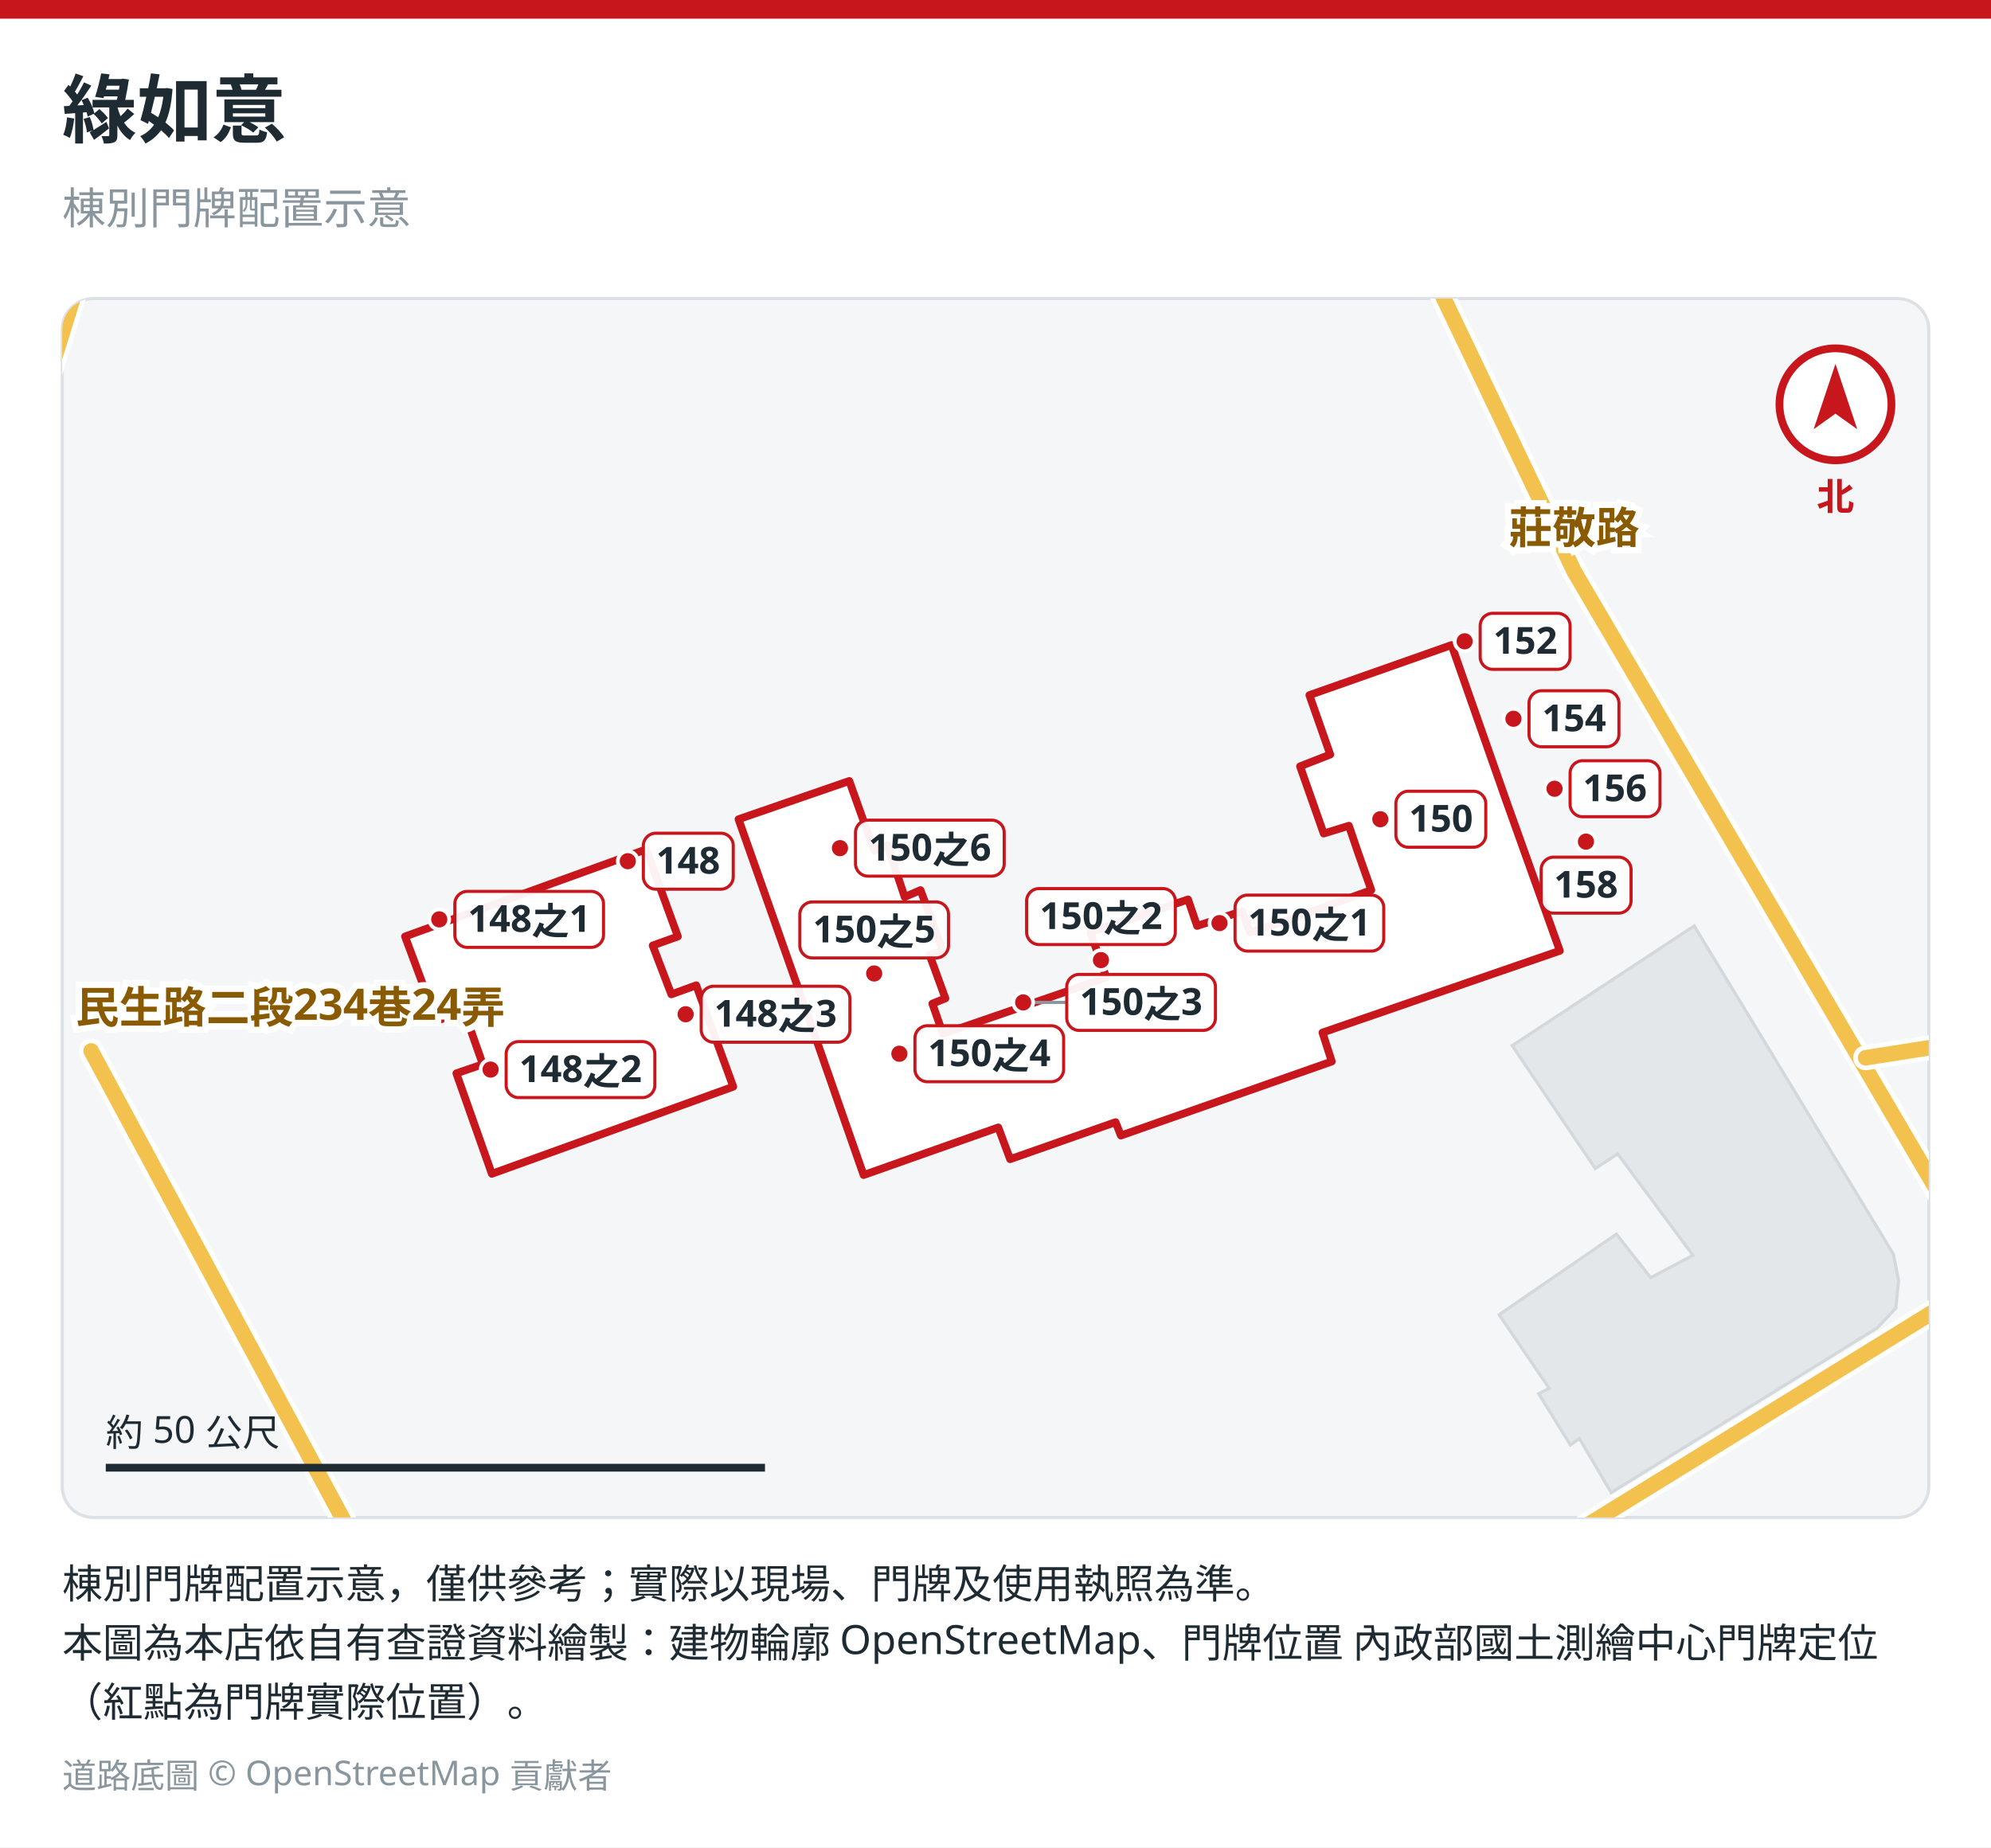
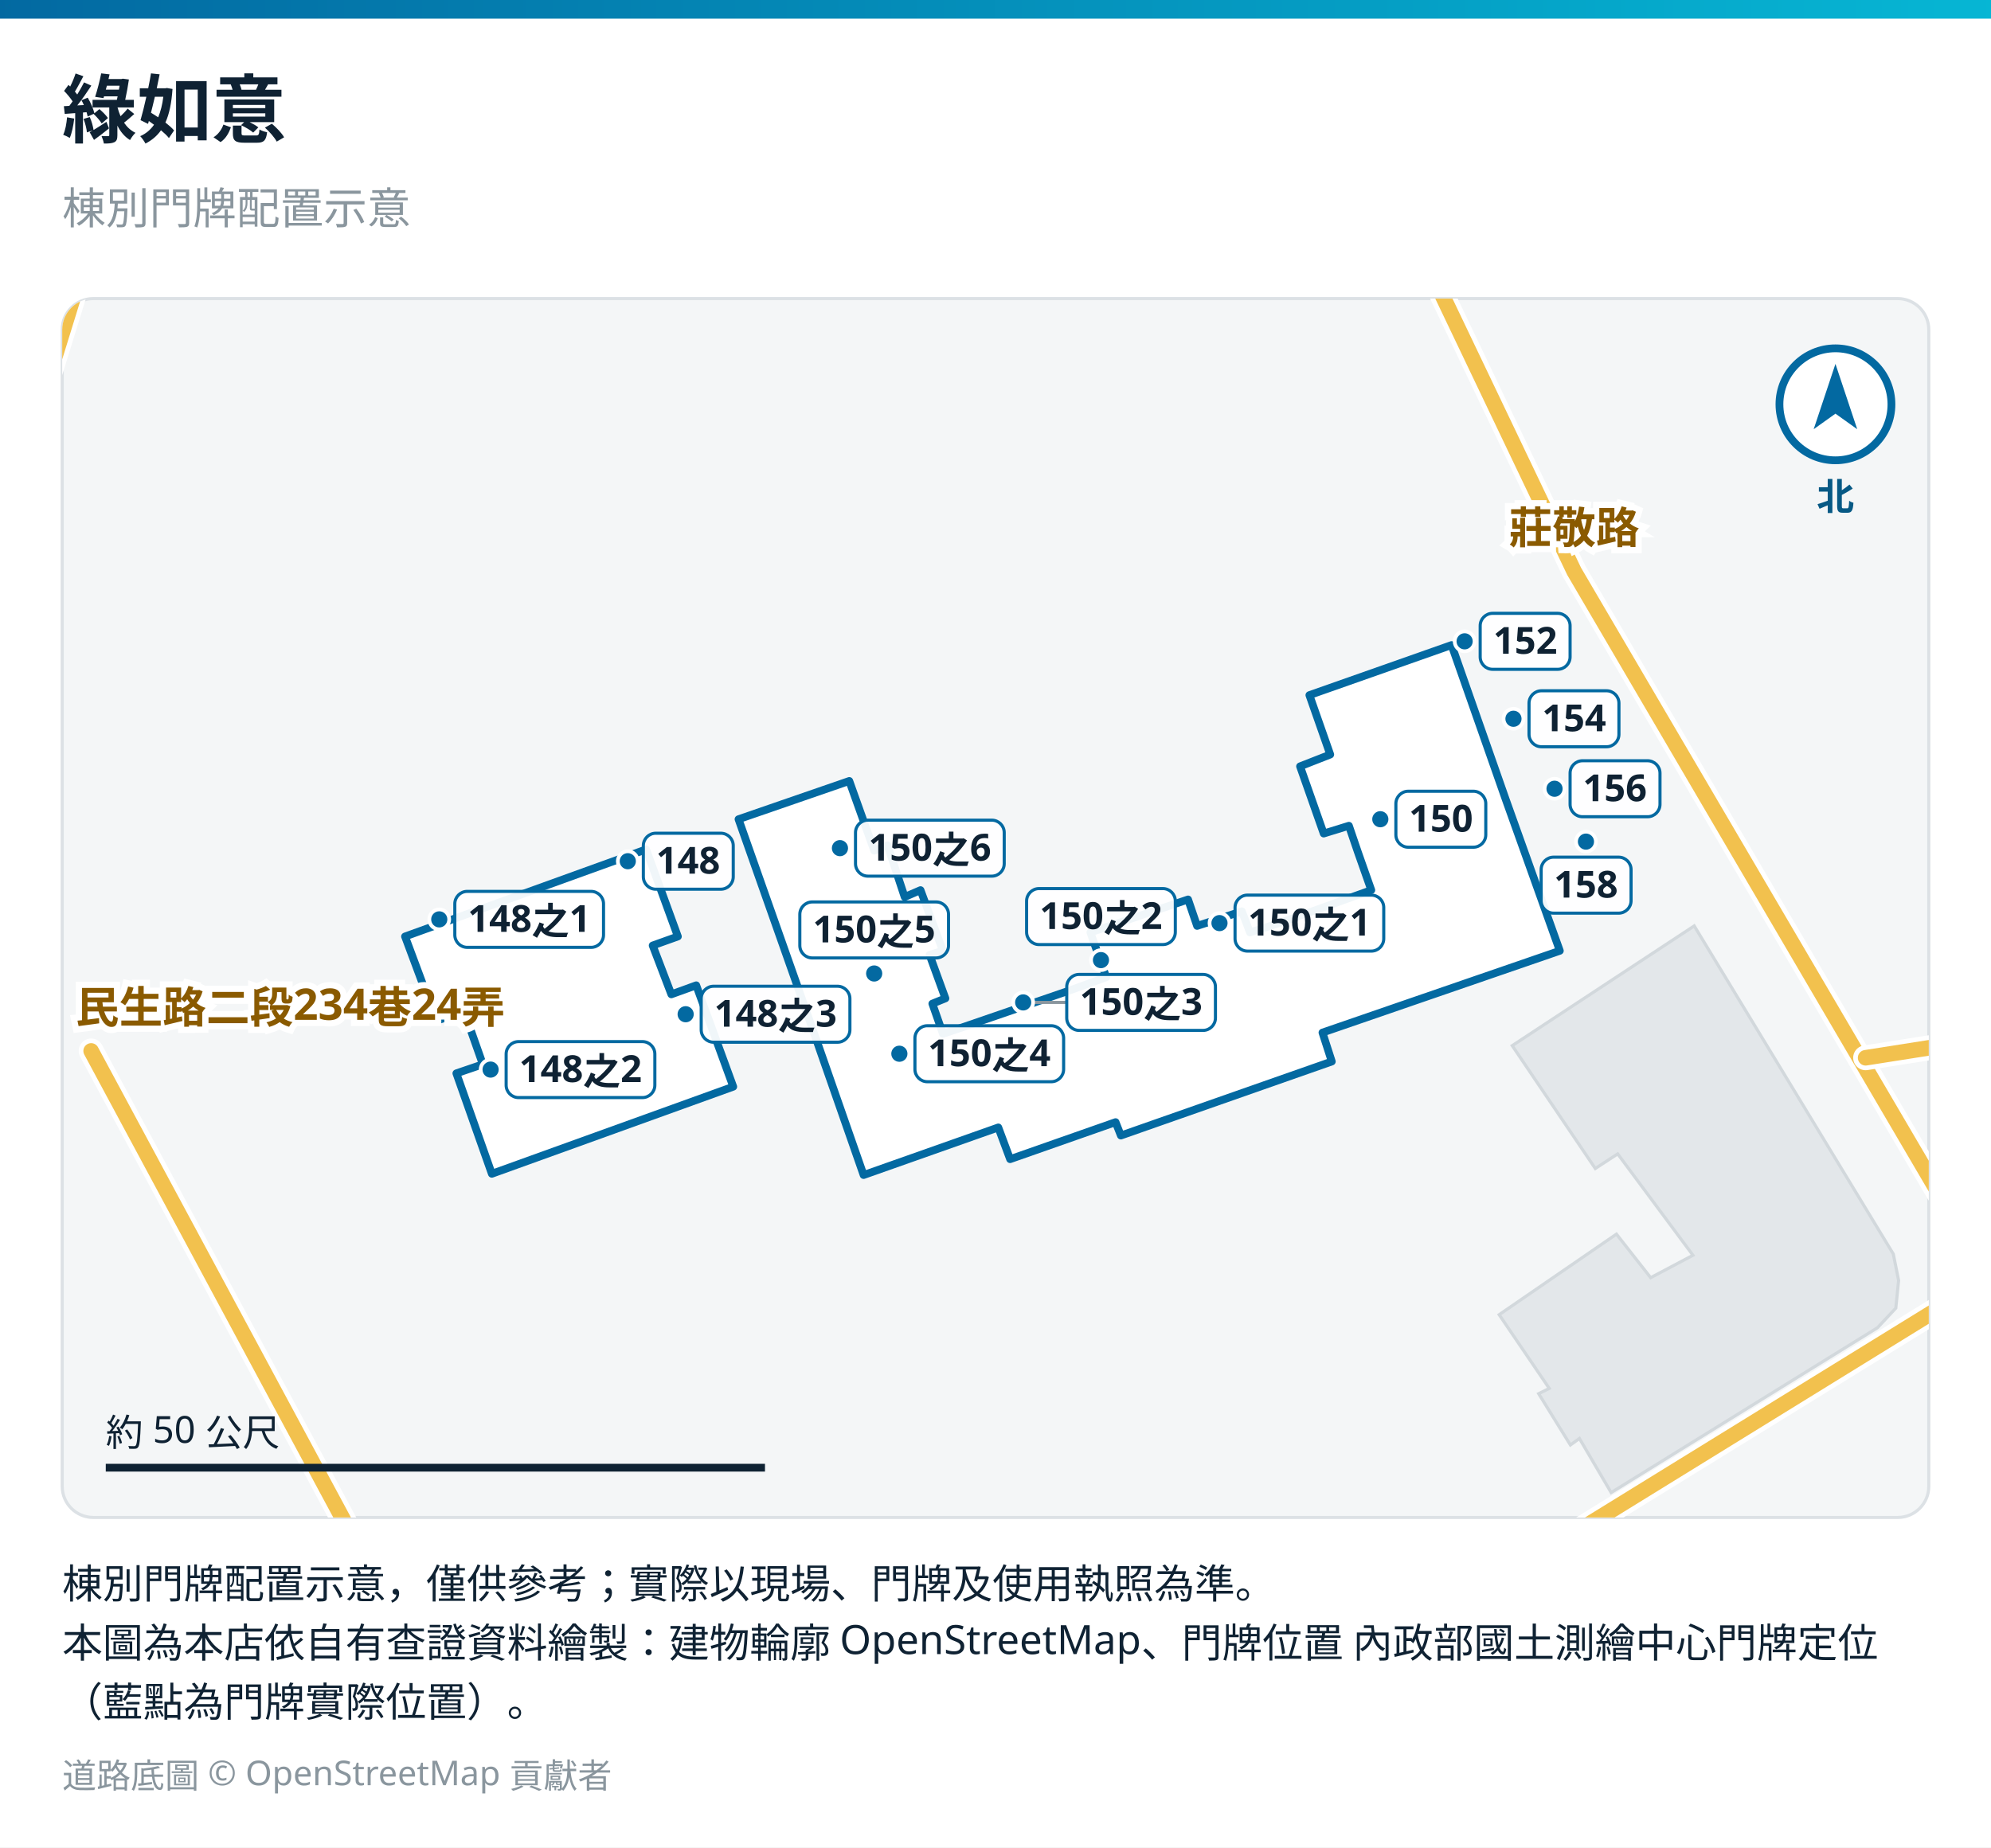
<svg xmlns="http://www.w3.org/2000/svg" viewBox="0 0 640 594" preserveAspectRatio="xMidYMin meet" style="width:100%;height:auto;max-width:1280px" font-family="Noto Sans TC, Microsoft JhengHei, PingFang TC, sans-serif">
+   <defs>
+     <linearGradient id="band" x1="0" x2="1" y1="0" y2="0">
+       <stop offset="0" stop-color="#0369A1" />
+       <stop offset="1" stop-color="#06B6D4" />
+     </linearGradient>
+   </defs>
  <rect width="100%" height="100%" fill="#FFFFFF" />
-   <rect width="100%" height="6" fill="#C8161D" />
-   <text x="20" y="44" font-size="24" font-weight="700" fill="#1F2B33">綠如意</text>
+   <rect width="100%" height="6" fill="url(#band)" />
+   <text x="20" y="44" font-size="24" font-weight="700" fill="#0F2233">綠如意</text>
  <text x="20" y="72" font-size="14" fill="#8A969E">棟別門牌配置示意</text>
  <defs>
    <clipPath id="c">
      <rect x="20.0" y="96.0" width="600.0" height="391.9" rx="10" />
    </clipPath>
  </defs>
  <rect x="20.0" y="96.0" width="600.0" height="391.9" rx="10" fill="#F4F6F7" stroke="#DCE1E5" />
  <g clip-path="url(#c)">
    <path d="M815.8,521.4 L801.4,568.0 L782.3,604.9 L794.2,678.6 L807.7,669.3 L862.4,666.3 L858.2,605.7 L870.9,598.5 L1043.3,577.8 L1037.4,499.8 Z" fill="#E3E7EA" stroke="#D2D8DC" stroke-width="1" />
    <path d="M-197.0,-100.2 L-219.8,29.9 L-99.1,50.6 L-76.2,-79.4 Z" fill="#E3E7EA" stroke="#D2D8DC" stroke-width="1" />
    <path d="M-95.3,57.4 L-498.7,-26.5 L-520.7,-31.1 L-523.7,-9.5 L-524.9,-0.2 L-627.5,-17.6 L-605.0,-147.2 L-597.4,-191.7 L-594.8,-205.7 L-498.2,-194.7 L-499.9,-181.6 L-502.0,-166.3 L-463.5,-158.3 L-76.2,-79.4 Z" fill="#E3E7EA" stroke="#D2D8DC" stroke-width="1" />
    <path d="M591.2,4.9 L537.8,34.1 L500.9,-33.3 L554.8,-62.5 L563.7,-46.8 L580.6,-56.1 L600.1,-20.5 L582.3,-10.8 Z" fill="#E3E7EA" stroke="#D2D8DC" stroke-width="1" />
    <path d="M517.9,479.9 L603.5,426.9 L609.4,420.6 L610.3,411.7 L608.6,403.2 L544.6,297.7 L486.1,336.2 L512.8,375.7 L520.0,371.0 L544.2,403.6 L530.6,410.8 L519.6,396.8 L481.9,422.7 L498.0,446.4 L494.6,448.1 L504.8,464.6 L507.7,462.5 Z" fill="#E3E7EA" stroke="#D2D8DC" stroke-width="1" />
    <path d="M-41.4,325.7 L-29.2,271.4 L17.9,282.0 L5.6,336.2 Z" fill="#E3E7EA" stroke="#D2D8DC" stroke-width="1" />
    <path d="M-222.4,275.7 L-197.4,141.3 L-161.4,148.1 L-164.3,164.2 L-44.0,186.2 L-66.0,304.5 Z" fill="#E3E7EA" stroke="#D2D8DC" stroke-width="1" />
    <path d="M2247.2,-163.3 L2000.6,-109.5 L1742.9,-90.0 L1202.2,-101.5 L1003.5,-74.4 L916.2,-18.4 L845.0,49.0 L721.3,221.0 L699.7,307.9 L670.9,569.7 L528.9,796.4 L437.4,889.7 L336.5,966.8 L-118.1,1253.6" fill="none" stroke="#FFFFFF" stroke-width="10" stroke-linecap="round" stroke-linejoin="round" />
    <path d="M2247.2,-163.3 L2000.6,-109.5 L1742.9,-90.0 L1202.2,-101.5 L1003.5,-74.4 L916.2,-18.4 L845.0,49.0 L721.3,221.0 L699.7,307.9 L670.9,569.7 L528.9,796.4 L437.4,889.7 L336.5,966.8 L-118.1,1253.6" fill="none" stroke="#F2C14E" stroke-width="7" stroke-linecap="round" stroke-linejoin="round" />
    <path d="M-44.4,1301.5 L403.9,995.6 L589.5,809.1 L693.3,644.3 L732.3,504.0 L759.4,268.9 L820.4,155.3 L878.1,79.5 L959.0,3.6 L1045.9,-32.8 L1170.0,-55.7 L1715.8,-43.4 L2048.9,-68.8 L2273.5,-117.6" fill="none" stroke="#FFFFFF" stroke-width="10" stroke-linecap="round" stroke-linejoin="round" />
    <path d="M-44.4,1301.5 L403.9,995.6 L589.5,809.1 L693.3,644.3 L732.3,504.0 L759.4,268.9 L820.4,155.3 L878.1,79.5 L959.0,3.6 L1045.9,-32.8 L1170.0,-55.7 L1715.8,-43.4 L2048.9,-68.8 L2273.5,-117.6" fill="none" stroke="#F2C14E" stroke-width="7" stroke-linecap="round" stroke-linejoin="round" />
    <path d="M29.3,337.9 L173.8,606.6" fill="none" stroke="#FFFFFF" stroke-width="8" stroke-linecap="round" stroke-linejoin="round" />
    <path d="M29.3,337.9 L173.8,606.6" fill="none" stroke="#F2C14E" stroke-width="5" stroke-linecap="round" stroke-linejoin="round" />
    <path d="M637.8,411.7 L270.9,638.0 L173.8,606.6" fill="none" stroke="#FFFFFF" stroke-width="8" stroke-linecap="round" stroke-linejoin="round" />
    <path d="M637.8,411.7 L270.9,638.0 L173.8,606.6" fill="none" stroke="#F2C14E" stroke-width="5" stroke-linecap="round" stroke-linejoin="round" />
    <path d="M1751.0,-2507.9 L403.9,-429.5 L362.0,-339.6 L349.2,-261.2 L367.0,-107.4 L506.0,183.7 L686.1,490.9" fill="none" stroke="#FFFFFF" stroke-width="8" stroke-linecap="round" stroke-linejoin="round" />
    <path d="M1751.0,-2507.9 L403.9,-429.5 L362.0,-339.6 L349.2,-261.2 L367.0,-107.4 L506.0,183.7 L686.1,490.9" fill="none" stroke="#F2C14E" stroke-width="5" stroke-linecap="round" stroke-linejoin="round" />
    <path d="M1744.6,657.9 L1692.1,727.8 L1588.7,803.6 L1485.7,834.6 L952.2,893.0 L878.9,888.8 L820.4,868.5 L693.3,644.3 L648.0,612.5" fill="none" stroke="#FFFFFF" stroke-width="8" stroke-linecap="round" stroke-linejoin="round" />
    <path d="M1744.6,657.9 L1692.1,727.8 L1588.7,803.6 L1485.7,834.6 L952.2,893.0 L878.9,888.8 L820.4,868.5 L693.3,644.3 L648.0,612.5" fill="none" stroke="#F2C14E" stroke-width="5" stroke-linecap="round" stroke-linejoin="round" />
    <path d="M699.7,307.9 L667.1,329.5 L599.7,340.1" fill="none" stroke="#FFFFFF" stroke-width="8" stroke-linecap="round" stroke-linejoin="round" />
    <path d="M699.7,307.9 L667.1,329.5 L599.7,340.1" fill="none" stroke="#F2C14E" stroke-width="5" stroke-linecap="round" stroke-linejoin="round" />
    <path d="M45.4,-201.5 L57.7,-15.0 L2.6,163.4" fill="none" stroke="#FFFFFF" stroke-width="8" stroke-linecap="round" stroke-linejoin="round" />
    <path d="M45.4,-201.5 L57.7,-15.0 L2.6,163.4" fill="none" stroke="#F2C14E" stroke-width="5" stroke-linecap="round" stroke-linejoin="round" />
-     <path d="M149.2,325.2 L140.3,328.2 L130.2,301.1 L207.7,273.1 L217.9,301.1 L209.8,304.0 L215.8,319.7 L223.8,316.8 L235.7,349.4 L158.1,377.4 L146.7,345.1 L155.2,342.2 Z" fill="#FFFFFF" stroke="#C8161D" stroke-width="2.5" stroke-linejoin="round" />
-     <path d="M290.8,288.4 L285.3,271.8 L281.0,273.5 L273.0,251.1 L237.4,263.4 L262.8,335.4 L277.6,377.8 L320.9,362.5 L324.7,372.7 L358.6,360.8 L360.3,365.1 L428.1,341.3 L425.1,332.0 L501.4,305.7 L484.0,257.0 L466.6,207.4 L420.9,223.5 L427.6,242.6 L417.9,246.4 L425.5,268.0 L433.6,265.5 L436.5,274.0 L440.8,286.2 L412.4,296.4 L401.8,299.8 L399.2,293.0 L384.8,297.7 L381.9,289.2 L350.5,299.8 L355.6,314.2 L343.7,318.5 L309.4,330.3 L303.1,332.4 L299.7,322.7 L303.9,321.0 L298.8,307.0 L303.1,305.7 L295.9,286.2 Z" fill="#FFFFFF" stroke="#C8161D" stroke-width="2.5" stroke-linejoin="round" />
+     <path d="M149.2,325.2 L140.3,328.2 L130.2,301.1 L207.7,273.1 L217.9,301.1 L209.8,304.0 L215.8,319.7 L223.8,316.8 L235.7,349.4 L158.1,377.4 L146.7,345.1 L155.2,342.2 Z" fill="#FFFFFF" stroke="#0369A1" stroke-width="2.5" stroke-linejoin="round" />
+     <path d="M290.8,288.4 L285.3,271.8 L281.0,273.5 L273.0,251.1 L237.4,263.4 L262.8,335.4 L277.6,377.8 L320.9,362.5 L324.7,372.7 L358.6,360.8 L360.3,365.1 L428.1,341.3 L425.1,332.0 L501.4,305.7 L484.0,257.0 L466.6,207.4 L420.9,223.5 L427.6,242.6 L417.9,246.4 L425.5,268.0 L433.6,265.5 L436.5,274.0 L440.8,286.2 L412.4,296.4 L401.8,299.8 L399.2,293.0 L384.8,297.7 L381.9,289.2 L350.5,299.8 L355.6,314.2 L343.7,318.5 L309.4,330.3 L303.1,332.4 L299.7,322.7 L303.9,321.0 L298.8,307.0 L303.1,305.7 L295.9,286.2 Z" fill="#FFFFFF" stroke="#0369A1" stroke-width="2.5" stroke-linejoin="round" />
  </g>
  <text x="93.3" y="328.9" font-size="14" font-weight="700" fill="#8A5A00" text-anchor="middle" stroke="#FFFFFF" stroke-width="4" paint-order="stroke">民生路二段234巷24弄</text>
  <text x="506.0" y="174.7" font-size="14" font-weight="700" fill="#8A5A00" text-anchor="middle" stroke="#FFFFFF" stroke-width="4" paint-order="stroke">莊敬路</text>
  <line x1="328.9" y1="322.3" x2="342.9" y2="322.3" stroke="#8A969E" stroke-width="1" />
-   <circle cx="141.2" cy="295.6" r="3.2" fill="#C8161D" stroke="#FFFFFF" stroke-width="1.2" />
-   <circle cx="157.7" cy="343.9" r="3.2" fill="#C8161D" stroke="#FFFFFF" stroke-width="1.2" />
-   <circle cx="201.8" cy="276.9" r="3.2" fill="#C8161D" stroke="#FFFFFF" stroke-width="1.2" />
-   <circle cx="220.4" cy="326.1" r="3.2" fill="#C8161D" stroke="#FFFFFF" stroke-width="1.2" />
-   <circle cx="270.0" cy="272.7" r="3.2" fill="#C8161D" stroke="#FFFFFF" stroke-width="1.2" />
-   <circle cx="281.0" cy="313.0" r="3.2" fill="#C8161D" stroke="#FFFFFF" stroke-width="1.2" />
-   <circle cx="289.1" cy="338.8" r="3.2" fill="#C8161D" stroke="#FFFFFF" stroke-width="1.2" />
-   <circle cx="328.9" cy="322.3" r="3.2" fill="#C8161D" stroke="#FFFFFF" stroke-width="1.2" />
-   <circle cx="353.9" cy="308.7" r="3.2" fill="#C8161D" stroke="#FFFFFF" stroke-width="1.2" />
-   <circle cx="392.0" cy="296.8" r="3.2" fill="#C8161D" stroke="#FFFFFF" stroke-width="1.2" />
-   <circle cx="443.7" cy="263.4" r="3.2" fill="#C8161D" stroke="#FFFFFF" stroke-width="1.2" />
-   <circle cx="470.8" cy="206.2" r="3.2" fill="#C8161D" stroke="#FFFFFF" stroke-width="1.2" />
-   <circle cx="486.5" cy="231.1" r="3.2" fill="#C8161D" stroke="#FFFFFF" stroke-width="1.2" />
-   <circle cx="499.7" cy="253.6" r="3.2" fill="#C8161D" stroke="#FFFFFF" stroke-width="1.2" />
-   <circle cx="509.8" cy="270.6" r="3.2" fill="#C8161D" stroke="#FFFFFF" stroke-width="1.2" />
-   <rect x="146.2" y="286.6" width="47.8" height="18.0" rx="4" fill="#FFFFFF" fill-opacity="0.94" stroke="#C8161D" stroke-width="1" />
-   <text x="170.1" y="299.6" font-size="12" font-weight="700" fill="#1F2B33" text-anchor="middle">148之1</text>
-   <rect x="162.7" y="334.9" width="47.8" height="18.0" rx="4" fill="#FFFFFF" fill-opacity="0.94" stroke="#C8161D" stroke-width="1" />
-   <text x="186.6" y="347.9" font-size="12" font-weight="700" fill="#1F2B33" text-anchor="middle">148之2</text>
-   <rect x="206.8" y="267.9" width="28.9" height="18.0" rx="4" fill="#FFFFFF" fill-opacity="0.94" stroke="#C8161D" stroke-width="1" />
-   <text x="221.2" y="280.9" font-size="12" font-weight="700" fill="#1F2B33" text-anchor="middle">148</text>
-   <rect x="225.4" y="317.1" width="47.8" height="18.0" rx="4" fill="#FFFFFF" fill-opacity="0.94" stroke="#C8161D" stroke-width="1" />
-   <text x="249.3" y="330.1" font-size="12" font-weight="700" fill="#1F2B33" text-anchor="middle">148之3</text>
-   <rect x="275.0" y="263.7" width="47.8" height="18.0" rx="4" fill="#FFFFFF" fill-opacity="0.94" stroke="#C8161D" stroke-width="1" />
-   <text x="298.9" y="276.7" font-size="12" font-weight="700" fill="#1F2B33" text-anchor="middle">150之6</text>
-   <rect x="257.1" y="290.0" width="47.8" height="18.0" rx="4" fill="#FFFFFF" fill-opacity="0.94" stroke="#C8161D" stroke-width="1" />
-   <text x="281.0" y="303.0" font-size="12" font-weight="700" fill="#1F2B33" text-anchor="middle">150之5</text>
-   <rect x="294.1" y="329.8" width="47.8" height="18.0" rx="4" fill="#FFFFFF" fill-opacity="0.94" stroke="#C8161D" stroke-width="1" />
-   <text x="318.0" y="342.8" font-size="12" font-weight="700" fill="#1F2B33" text-anchor="middle">150之4</text>
-   <rect x="342.9" y="313.3" width="47.8" height="18.0" rx="4" fill="#FFFFFF" fill-opacity="0.94" stroke="#C8161D" stroke-width="1" />
-   <text x="366.8" y="326.3" font-size="12" font-weight="700" fill="#1F2B33" text-anchor="middle">150之3</text>
-   <rect x="330.0" y="285.7" width="47.8" height="18.0" rx="4" fill="#FFFFFF" fill-opacity="0.94" stroke="#C8161D" stroke-width="1" />
-   <text x="353.9" y="298.7" font-size="12" font-weight="700" fill="#1F2B33" text-anchor="middle">150之2</text>
-   <rect x="397.0" y="287.8" width="47.8" height="18.0" rx="4" fill="#FFFFFF" fill-opacity="0.94" stroke="#C8161D" stroke-width="1" />
-   <text x="420.9" y="300.8" font-size="12" font-weight="700" fill="#1F2B33" text-anchor="middle">150之1</text>
-   <rect x="448.7" y="254.4" width="28.9" height="18.0" rx="4" fill="#FFFFFF" fill-opacity="0.94" stroke="#C8161D" stroke-width="1" />
-   <text x="463.2" y="267.4" font-size="12" font-weight="700" fill="#1F2B33" text-anchor="middle">150</text>
-   <rect x="475.8" y="197.2" width="28.9" height="18.0" rx="4" fill="#FFFFFF" fill-opacity="0.94" stroke="#C8161D" stroke-width="1" />
-   <text x="490.3" y="210.2" font-size="12" font-weight="700" fill="#1F2B33" text-anchor="middle">152</text>
-   <rect x="491.5" y="222.1" width="28.9" height="18.0" rx="4" fill="#FFFFFF" fill-opacity="0.94" stroke="#C8161D" stroke-width="1" />
-   <text x="506.0" y="235.1" font-size="12" font-weight="700" fill="#1F2B33" text-anchor="middle">154</text>
-   <rect x="504.7" y="244.6" width="28.9" height="18.0" rx="4" fill="#FFFFFF" fill-opacity="0.94" stroke="#C8161D" stroke-width="1" />
-   <text x="519.1" y="257.6" font-size="12" font-weight="700" fill="#1F2B33" text-anchor="middle">156</text>
-   <rect x="495.4" y="275.6" width="28.9" height="18.0" rx="4" fill="#FFFFFF" fill-opacity="0.94" stroke="#C8161D" stroke-width="1" />
-   <text x="509.8" y="288.6" font-size="12" font-weight="700" fill="#1F2B33" text-anchor="middle">158</text>
-   <circle cx="590.0" cy="130.0" r="18" fill="#FFFFFF" stroke="#C8161D" stroke-width="2.5" />
-   <path d="M590.0,117.0 L597.0,138.0 L590.0,133.0 L583.0,138.0 Z" fill="#C8161D" />
-   <text x="590.0" y="164.0" font-size="12" font-weight="700" fill="#C8161D" text-anchor="middle">北</text>
-   <line x1="34.0" y1="471.9" x2="245.9" y2="471.9" stroke="#1F2B33" stroke-width="2.5" />
-   <text x="34.0" y="464.9" font-size="12" fill="#1F2B33">約 50 公尺</text>
-   <text x="20" y="513.9" font-size="13" fill="#1F2B33">棟別門牌配置示意，僅供參考；實際以現場、門牌及使用執照為準。</text>
-   <text x="20" y="532.9" font-size="13" fill="#1F2B33">本圖為本店依自有查證資料繪製：建物輪廓 OpenStreetMap、門牌位置 內政部國土測繪中心門牌定位</text>
-   <text x="20" y="551.9" font-size="13" fill="#1F2B33">（紅點為門牌實際位置）。</text>
+   <circle cx="141.2" cy="295.6" r="3.2" fill="#0369A1" stroke="#FFFFFF" stroke-width="1.2" />
+   <circle cx="157.7" cy="343.9" r="3.2" fill="#0369A1" stroke="#FFFFFF" stroke-width="1.2" />
+   <circle cx="201.8" cy="276.9" r="3.2" fill="#0369A1" stroke="#FFFFFF" stroke-width="1.2" />
+   <circle cx="220.4" cy="326.1" r="3.2" fill="#0369A1" stroke="#FFFFFF" stroke-width="1.2" />
+   <circle cx="270.0" cy="272.7" r="3.2" fill="#0369A1" stroke="#FFFFFF" stroke-width="1.2" />
+   <circle cx="281.0" cy="313.0" r="3.2" fill="#0369A1" stroke="#FFFFFF" stroke-width="1.2" />
+   <circle cx="289.1" cy="338.8" r="3.2" fill="#0369A1" stroke="#FFFFFF" stroke-width="1.2" />
+   <circle cx="328.9" cy="322.3" r="3.2" fill="#0369A1" stroke="#FFFFFF" stroke-width="1.2" />
+   <circle cx="353.9" cy="308.7" r="3.2" fill="#0369A1" stroke="#FFFFFF" stroke-width="1.2" />
+   <circle cx="392.0" cy="296.8" r="3.2" fill="#0369A1" stroke="#FFFFFF" stroke-width="1.2" />
+   <circle cx="443.7" cy="263.4" r="3.2" fill="#0369A1" stroke="#FFFFFF" stroke-width="1.2" />
+   <circle cx="470.8" cy="206.2" r="3.2" fill="#0369A1" stroke="#FFFFFF" stroke-width="1.2" />
+   <circle cx="486.5" cy="231.1" r="3.2" fill="#0369A1" stroke="#FFFFFF" stroke-width="1.2" />
+   <circle cx="499.7" cy="253.6" r="3.2" fill="#0369A1" stroke="#FFFFFF" stroke-width="1.2" />
+   <circle cx="509.8" cy="270.6" r="3.2" fill="#0369A1" stroke="#FFFFFF" stroke-width="1.2" />
+   <rect x="146.2" y="286.6" width="47.8" height="18.0" rx="4" fill="#FFFFFF" fill-opacity="0.94" stroke="#0369A1" stroke-width="1" />
+   <text x="170.1" y="299.6" font-size="12" font-weight="700" fill="#0F2233" text-anchor="middle">148之1</text>
+   <rect x="162.7" y="334.9" width="47.8" height="18.0" rx="4" fill="#FFFFFF" fill-opacity="0.94" stroke="#0369A1" stroke-width="1" />
+   <text x="186.6" y="347.9" font-size="12" font-weight="700" fill="#0F2233" text-anchor="middle">148之2</text>
+   <rect x="206.8" y="267.9" width="28.9" height="18.0" rx="4" fill="#FFFFFF" fill-opacity="0.94" stroke="#0369A1" stroke-width="1" />
+   <text x="221.2" y="280.9" font-size="12" font-weight="700" fill="#0F2233" text-anchor="middle">148</text>
+   <rect x="225.4" y="317.1" width="47.8" height="18.0" rx="4" fill="#FFFFFF" fill-opacity="0.94" stroke="#0369A1" stroke-width="1" />
+   <text x="249.3" y="330.1" font-size="12" font-weight="700" fill="#0F2233" text-anchor="middle">148之3</text>
+   <rect x="275.0" y="263.7" width="47.8" height="18.0" rx="4" fill="#FFFFFF" fill-opacity="0.94" stroke="#0369A1" stroke-width="1" />
+   <text x="298.9" y="276.7" font-size="12" font-weight="700" fill="#0F2233" text-anchor="middle">150之6</text>
+   <rect x="257.1" y="290.0" width="47.8" height="18.0" rx="4" fill="#FFFFFF" fill-opacity="0.94" stroke="#0369A1" stroke-width="1" />
+   <text x="281.0" y="303.0" font-size="12" font-weight="700" fill="#0F2233" text-anchor="middle">150之5</text>
+   <rect x="294.1" y="329.8" width="47.8" height="18.0" rx="4" fill="#FFFFFF" fill-opacity="0.94" stroke="#0369A1" stroke-width="1" />
+   <text x="318.0" y="342.8" font-size="12" font-weight="700" fill="#0F2233" text-anchor="middle">150之4</text>
+   <rect x="342.9" y="313.3" width="47.8" height="18.0" rx="4" fill="#FFFFFF" fill-opacity="0.94" stroke="#0369A1" stroke-width="1" />
+   <text x="366.8" y="326.3" font-size="12" font-weight="700" fill="#0F2233" text-anchor="middle">150之3</text>
+   <rect x="330.0" y="285.7" width="47.8" height="18.0" rx="4" fill="#FFFFFF" fill-opacity="0.94" stroke="#0369A1" stroke-width="1" />
+   <text x="353.9" y="298.7" font-size="12" font-weight="700" fill="#0F2233" text-anchor="middle">150之2</text>
+   <rect x="397.0" y="287.8" width="47.8" height="18.0" rx="4" fill="#FFFFFF" fill-opacity="0.94" stroke="#0369A1" stroke-width="1" />
+   <text x="420.9" y="300.8" font-size="12" font-weight="700" fill="#0F2233" text-anchor="middle">150之1</text>
+   <rect x="448.7" y="254.4" width="28.9" height="18.0" rx="4" fill="#FFFFFF" fill-opacity="0.94" stroke="#0369A1" stroke-width="1" />
+   <text x="463.2" y="267.4" font-size="12" font-weight="700" fill="#0F2233" text-anchor="middle">150</text>
+   <rect x="475.8" y="197.2" width="28.9" height="18.0" rx="4" fill="#FFFFFF" fill-opacity="0.94" stroke="#0369A1" stroke-width="1" />
+   <text x="490.3" y="210.2" font-size="12" font-weight="700" fill="#0F2233" text-anchor="middle">152</text>
+   <rect x="491.5" y="222.1" width="28.9" height="18.0" rx="4" fill="#FFFFFF" fill-opacity="0.94" stroke="#0369A1" stroke-width="1" />
+   <text x="506.0" y="235.1" font-size="12" font-weight="700" fill="#0F2233" text-anchor="middle">154</text>
+   <rect x="504.7" y="244.6" width="28.9" height="18.0" rx="4" fill="#FFFFFF" fill-opacity="0.94" stroke="#0369A1" stroke-width="1" />
+   <text x="519.1" y="257.6" font-size="12" font-weight="700" fill="#0F2233" text-anchor="middle">156</text>
+   <rect x="495.4" y="275.6" width="28.9" height="18.0" rx="4" fill="#FFFFFF" fill-opacity="0.94" stroke="#0369A1" stroke-width="1" />
+   <text x="509.8" y="288.6" font-size="12" font-weight="700" fill="#0F2233" text-anchor="middle">158</text>
+   <circle cx="590.0" cy="130.0" r="18" fill="#FFFFFF" stroke="#0369A1" stroke-width="2.5" />
+   <path d="M590.0,117.0 L597.0,138.0 L590.0,133.0 L583.0,138.0 Z" fill="#0369A1" />
+   <text x="590.0" y="164.0" font-size="12" font-weight="700" fill="#075985" text-anchor="middle">北</text>
+   <line x1="34.0" y1="471.9" x2="245.9" y2="471.9" stroke="#0F2233" stroke-width="2.5" />
+   <text x="34.0" y="464.9" font-size="12" fill="#0F2233">約 50 公尺</text>
+   <text x="20" y="513.9" font-size="13" fill="#0F2233">棟別門牌配置示意，僅供參考；實際以現場、門牌及使用執照為準。</text>
+   <text x="20" y="532.9" font-size="13" fill="#0F2233">本圖為本店依自有查證資料繪製：建物輪廓 OpenStreetMap、門牌位置 內政部國土測繪中心門牌定位</text>
+   <text x="20" y="551.9" font-size="13" fill="#0F2233">（藍點為門牌實際位置）。</text>
  <text x="20" y="574.9" font-size="11" fill="#8A969E">道路底圖 © OpenStreetMap 貢獻者</text>
</svg>
